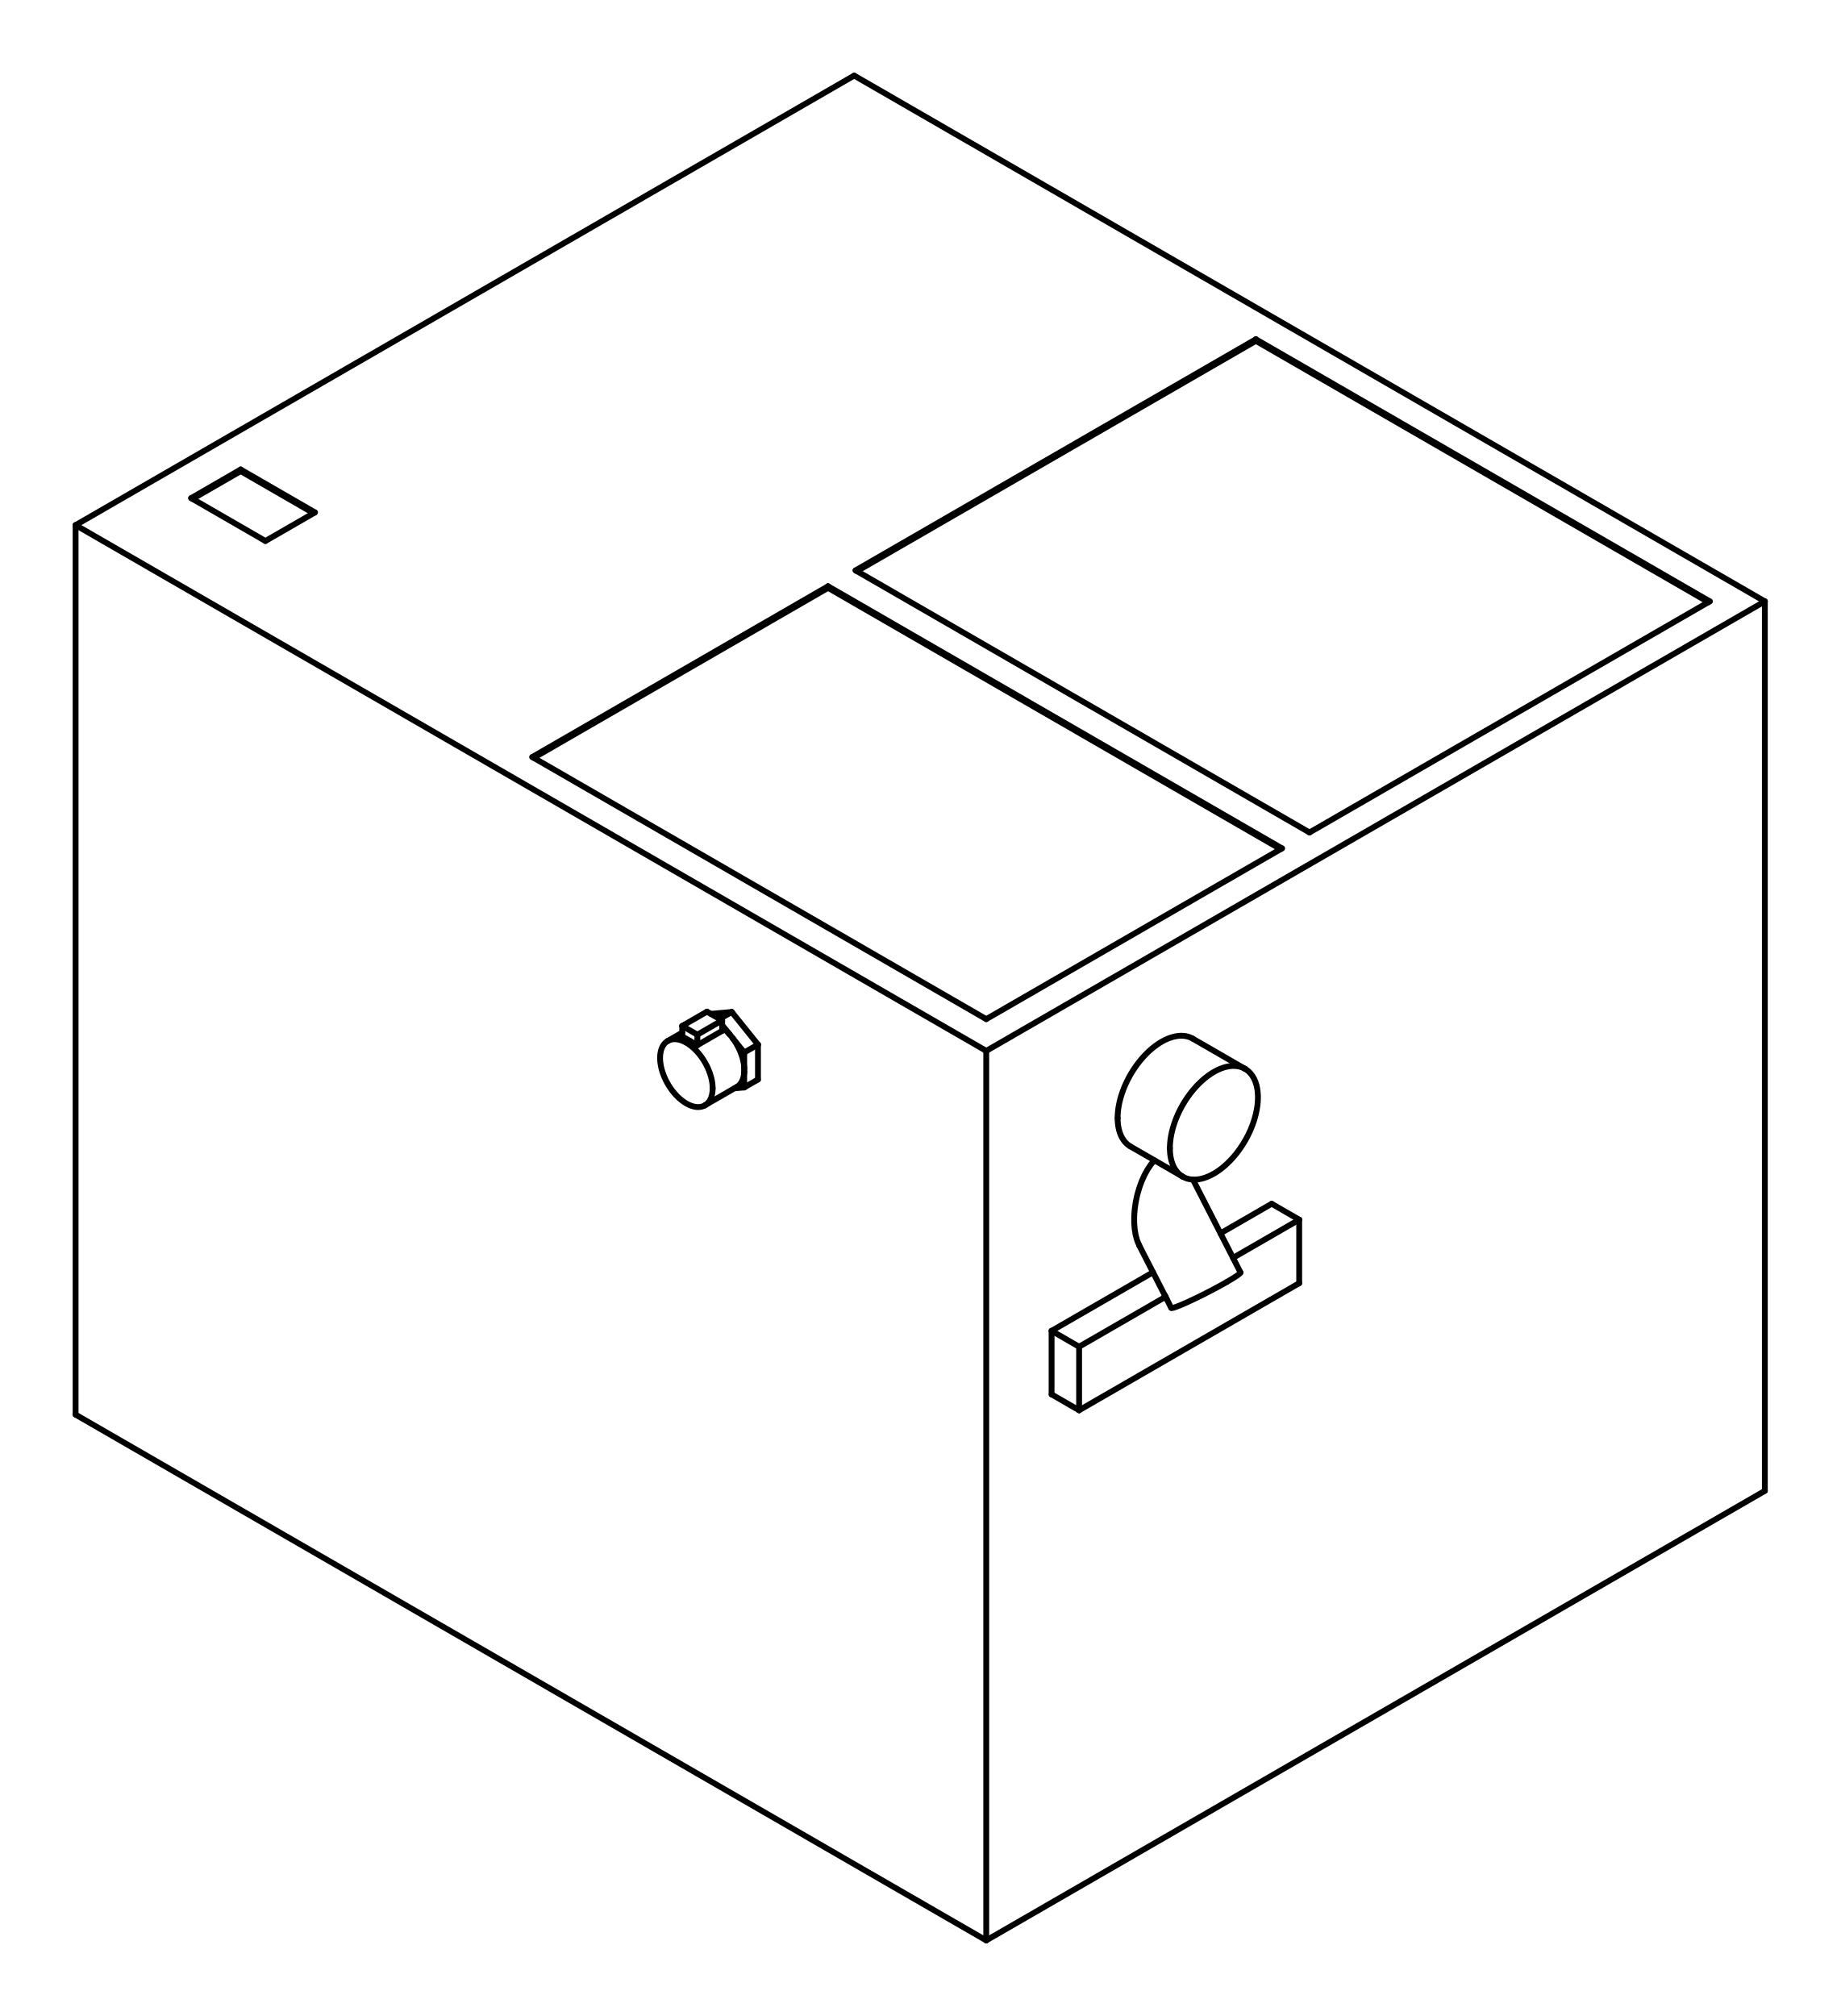
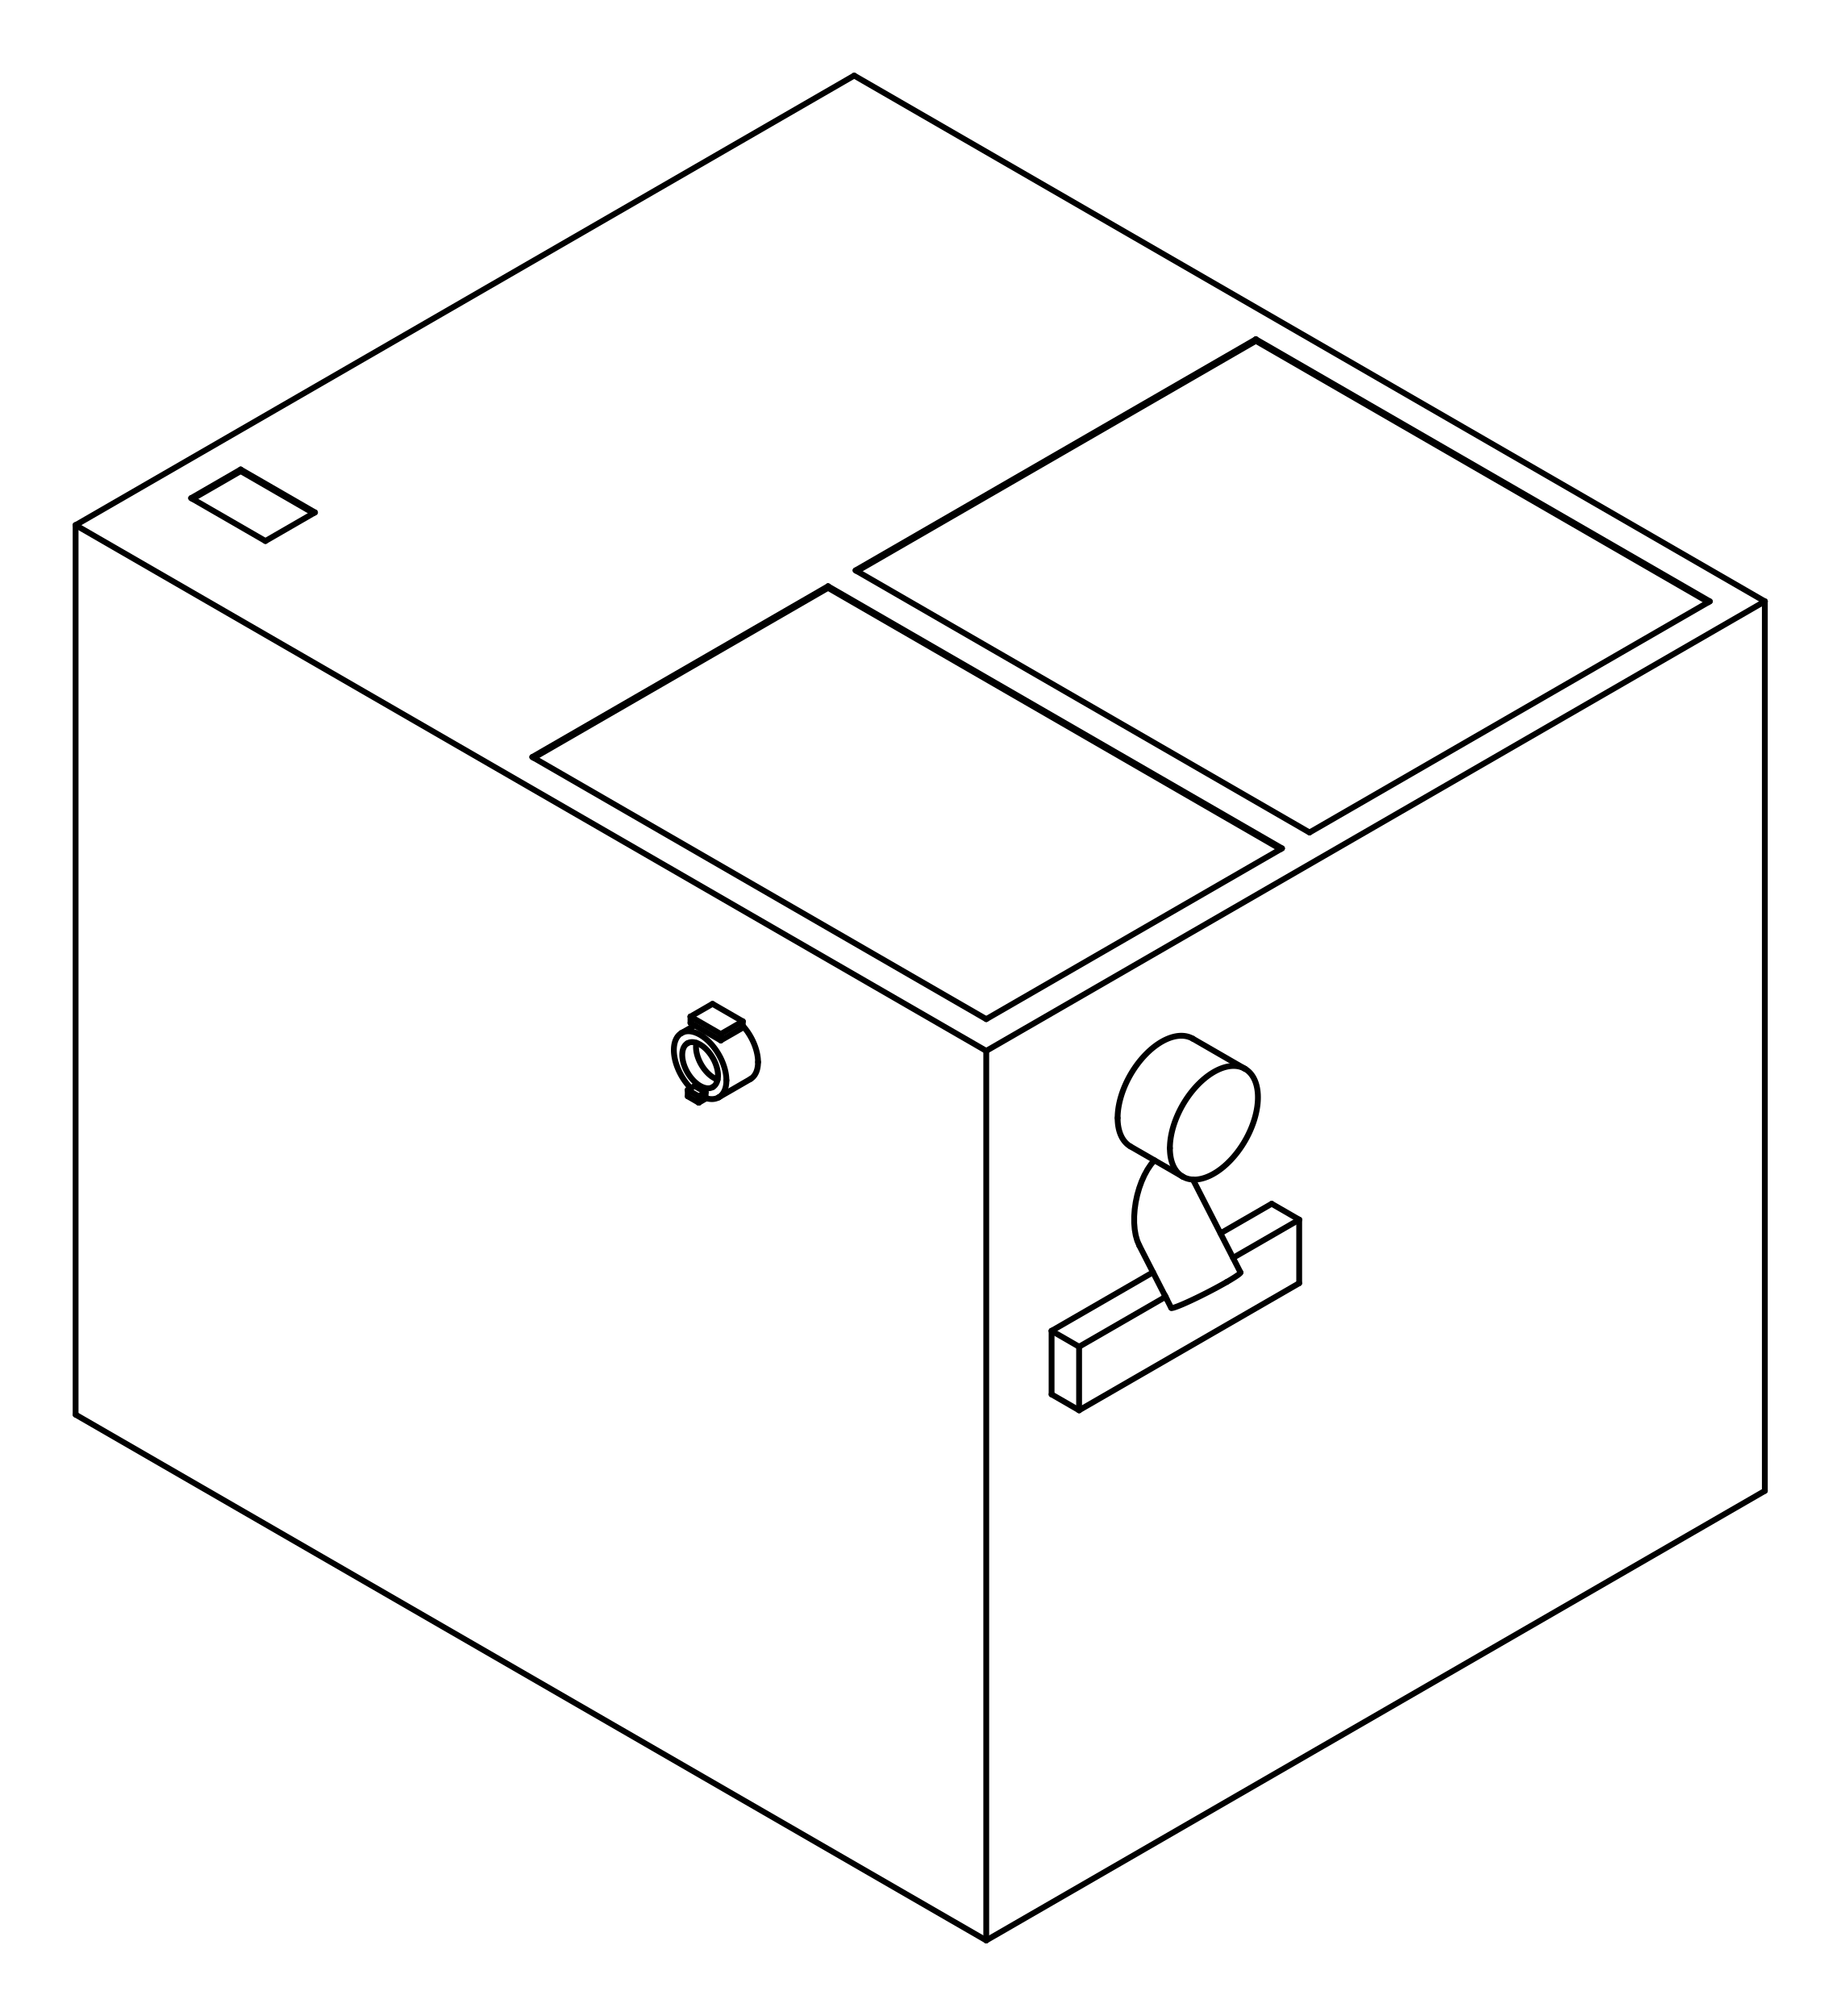
<svg xmlns="http://www.w3.org/2000/svg" width="730.336" height="800.0">
  <g transform="scale(1.543971, -1.543971)   translate(453.594,-383.1796)" stroke-width="1.5" fill="none">
    <g stroke="rgb(160,160,160)" fill="none" stroke-dasharray="1.5,1.5">

       </g>
    <g stroke="rgb(0,0,0)" fill="none" stroke-linecap="round" stroke-linejoin="round">
      <path d="M-3.1072058029880787e-15,228.619 L-234.052,363.749 " />
      <path d="M0.0,0.0 L-3.1072058029880787e-15,228.619 " />
      <path d="M0.0,0.0 L-200.111,-115.534 " />
      <path d="M-200.111,-115.534 L-434.164,19.596 " />
      <path d="M-234.052,363.749 L-434.164,248.215 " />
      <path d="M-434.164,19.596 L-434.164,248.215 " />
      <path d="M-3.1072058029880787e-15,228.619 L-200.111,113.085 " />
      <path d="M-200.111,113.085 L-434.164,248.215 " />
      <path d="M-130.815,295.98 L-233.699,236.58 " />
      <path d="M-14.142,228.619 L-130.815,295.98 " />
      <path d="M-233.699,236.58 L-117.026,169.219 " />
      <path d="M-117.026,169.219 L-14.142,228.619 " />
      <path d="M-240.77,232.497 L-316.784,188.611 " />
      <path d="M-316.784,188.611 L-200.111,121.25 " />
      <path d="M-200.111,121.25 L-124.097,165.136 " />
      <path d="M-124.097,165.136 L-240.77,232.497 " />
      <path d="M-391.737,262.504 L-404.465,255.155 " />
      <path d="M-372.645,251.481 L-391.737,262.504 " />
      <path d="M-404.465,255.155 L-385.373,244.132 " />
      <path d="M-385.373,244.132 L-372.645,251.481 " />
      <path d="M-200.111,-115.534 L-200.111,113.085 " />
      <path d="M-183.317,24.801 L-183.317,41.131 " />
      <path d="M-183.317,41.131 L-157.252,56.18 " />
      <path d="M-139.909,66.193 L-126.749,73.791 " />
      <path d="M-160.799,63.109 L-161.305,64.304 L-161.693,65.676 L-161.955,67.202 L-162.088,68.851 L-162.087,70.593 L-161.954,72.396 L-161.691,74.224 L-161.303,76.044 L-160.797,77.822 L-160.182,79.525 L-159.47,81.119 L-158.675,82.576 L-157.812,83.867 L-156.896,84.969 " />
      <path d="M-166.347,95.836 L-166.345,96.078 L-166.339,96.322 L-166.33,96.567 L-166.316,96.815 L-166.299,97.065 L-166.278,97.316 L-166.253,97.569 L-166.224,97.824 L-166.192,98.08 L-166.156,98.338 L-166.116,98.597 L-166.072,98.857 L-166.024,99.119 L-165.973,99.382 L-165.918,99.645 L-165.86,99.91 L-165.797,100.175 L-165.731,100.441 L-165.662,100.708 L-165.589,100.976 L-165.512,101.243 L-165.432,101.512 L-165.348,101.78 L-165.261,102.049 L-165.17,102.318 L-165.076,102.587 L-164.978,102.855 L-164.877,103.124 L-164.773,103.392 L-164.665,103.66 L-164.554,103.928 L-164.44,104.195 L-164.323,104.461 L-164.202,104.727 L-164.079,104.992 L-163.952,105.256 L-163.823,105.519 L-163.69,105.781 L-163.554,106.042 L-163.416,106.302 L-163.275,106.56 L-163.131,106.817 L-162.984,107.072 L-162.834,107.326 L-162.682,107.578 L-162.528,107.828 L-162.37,108.076 L-162.211,108.323 L-162.048,108.567 L-161.884,108.81 L-161.717,109.05 L-161.548,109.288 L-161.376,109.524 L-161.203,109.757 L-161.027,109.987 L-160.85,110.215 L-160.67,110.441 L-160.488,110.664 L-160.305,110.883 L-160.12,111.1 L-159.933,111.314 L-159.745,111.525 L-159.554,111.733 L-159.363,111.938 L-159.17,112.14 L-158.975,112.338 L-158.779,112.533 L-158.582,112.724 L-158.384,112.912 L-158.184,113.096 L-157.984,113.277 L-157.782,113.454 L-157.58,113.627 L-157.376,113.796 L-157.172,113.962 L-156.967,114.123 L-156.762,114.281 L-156.556,114.434 L-156.349,114.584 L-156.142,114.729 L-155.935,114.87 L-155.727,115.007 L-155.519,115.14 L-155.311,115.268 L-155.103,115.392 L-154.894,115.511 L-154.686,115.626 L-154.478,115.737 L-154.27,115.843 L-154.062,115.944 L-153.855,116.041 L-153.648,116.134 L-153.442,116.221 L-153.236,116.304 L-153.031,116.382 L-152.826,116.456 L-152.622,116.524 L-152.419,116.588 L-152.217,116.647 L-152.016,116.701 L-151.815,116.75 L-151.616,116.795 L-151.418,116.834 L-151.222,116.869 L-151.026,116.899 L-150.832,116.924 L-150.64,116.944 L-150.448,116.958 L-150.259,116.968 L-150.071,116.974 L-149.884,116.974 L-149.7,116.969 L-149.517,116.959 L-149.336,116.944 L-149.157,116.925 L-148.98,116.9 L-148.805,116.87 L-148.633,116.836 L-148.462,116.797 L-148.294,116.752 L-148.127,116.703 L-147.964,116.649 L-147.802,116.591 L-147.643,116.527 L-147.487,116.458 L-147.333,116.385 L-147.182,116.307 L-147.033,116.225 " />
      <path d="M-163.033,88.512 L-163.131,88.57 L-163.227,88.629 L-163.322,88.691 L-163.416,88.755 L-163.509,88.821 L-163.6,88.889 L-163.69,88.959 L-163.779,89.031 L-163.866,89.105 L-163.952,89.181 L-164.037,89.26 L-164.12,89.34 L-164.202,89.422 L-164.283,89.505 L-164.362,89.591 L-164.44,89.679 L-164.517,89.769 L-164.592,89.861 L-164.665,89.954 L-164.737,90.049 L-164.808,90.147 L-164.877,90.246 L-164.945,90.347 L-165.011,90.449 L-165.076,90.554 L-165.139,90.66 L-165.201,90.768 L-165.261,90.878 L-165.319,90.989 L-165.376,91.103 L-165.432,91.218 L-165.486,91.334 L-165.538,91.452 L-165.589,91.572 L-165.638,91.694 L-165.686,91.817 L-165.731,91.942 L-165.776,92.068 L-165.819,92.196 L-165.86,92.325 L-165.937,92.589 L-166.008,92.858 L-166.072,93.133 L-166.129,93.413 L-166.18,93.699 L-166.224,93.99 L-166.262,94.286 L-166.292,94.587 L-166.316,94.893 L-166.333,95.203 L-166.343,95.518 L-166.347,95.836 " />
-       <path d="M-258.783,114.707 L-265.519,123.086 " />
-       <path d="M-265.519,123.086 L-270.906,122.604 " />
-       <path d="M-258.783,105.727 L-258.783,114.707 " />
+       <path d="M-258.766,110.207 L-258.768,110.016 L-258.774,109.829 L-258.784,109.644 L-258.798,109.461 L-258.817,109.281 L-258.839,109.105 L-258.865,108.931 L-258.895,108.76 L-258.93,108.593 L-258.968,108.429 L-259.01,108.268 L-259.057,108.111 L-259.107,107.957 L-259.16,107.808 L-259.218,107.662 L-259.28,107.519 L-259.345,107.381 L-259.414,107.247 L-259.487,107.117 L-259.563,106.991 L-259.643,106.87 L-259.726,106.753 L-259.813,106.64 L-259.904,106.532 L-259.998,106.428 L-260.095,106.329 L-260.195,106.235 L-260.299,106.145 L-260.405,106.06 L-260.515,105.98 L-260.628,105.905 L-260.744,105.835 " />
+       <path d="M-262.69,119.553 L-262.474,119.307 L-262.261,119.055 L-262.053,118.797 L-261.849,118.532 L-261.65,118.263 L-261.455,117.987 L-261.266,117.707 L-261.082,117.422 L-260.904,117.133 L-260.731,116.841 L-260.565,116.545 L-260.405,116.245 L-260.251,115.943 L-260.104,115.639 L-259.964,115.333 L-259.831,115.025 L-259.705,114.716 L-259.586,114.406 L-259.475,114.096 L-259.372,113.786 L-259.276,113.476 L-259.189,113.167 L-259.109,112.859 L-259.037,112.553 L-258.974,112.249 L-258.919,111.947 L-258.872,111.648 L-258.834,111.352 L-258.818,111.205 L-258.804,111.06 L-258.792,110.915 L-258.783,110.771 L-258.775,110.628 L-258.77,110.486 L-258.767,110.346 L-258.766,110.207 " />
      <path d="M-130.815,295.98 L-130.815,295.572 " />
      <path d="M-130.815,295.572 L-233.345,236.376 " />
      <path d="M-14.496,228.415 L-130.815,295.572 " />
      <path d="M-240.77,232.497 L-240.77,232.089 " />
      <path d="M-240.77,232.089 L-316.43,188.407 " />
      <path d="M-124.451,164.932 L-240.77,232.089 " />
      <path d="M-391.737,262.504 L-391.737,262.095 " />
      <path d="M-391.737,262.095 L-404.112,254.951 " />
      <path d="M-372.999,251.277 L-391.737,262.095 " />
      <path d="M-183.317,24.801 L-176.246,20.719 " />
      <path d="M-119.678,53.378 L-176.246,20.719 " />
      <path d="M-183.317,41.131 L-176.246,37.049 " />
      <path d="M-176.246,20.719 L-176.246,37.049 " />
      <path d="M-126.749,73.791 L-119.678,69.708 " />
      <path d="M-136.683,59.89 L-119.678,69.708 " />
      <path d="M-154.276,50.365 L-154.258,50.331 L-154.24,50.297 L-154.222,50.263 L-154.204,50.229 L-154.185,50.195 L-154.166,50.161 L-154.147,50.127 L-154.127,50.094 L-154.107,50.06 L-154.087,50.026 L-154.067,49.992 L-154.046,49.958 L-154.025,49.924 L-154.004,49.89 " />
      <path d="M-176.246,37.049 L-154.004,49.89 " />
      <path d="M-119.678,69.708 L-119.678,53.378 " />
      <path d="M-138.253,53.715 L-138.749,53.431 L-139.268,53.138 L-139.807,52.839 L-140.365,52.533 L-140.938,52.223 L-141.523,51.91 L-142.119,51.596 L-142.722,51.282 L-143.329,50.969 L-143.938,50.659 L-144.546,50.353 L-145.149,50.053 L-145.746,49.761 L-146.333,49.477 L-146.908,49.203 L-147.467,48.94 L-148.009,48.689 L-148.53,48.452 L-149.029,48.23 L-149.502,48.023 L-149.949,47.833 L-150.366,47.661 L-150.751,47.507 L-151.104,47.372 L-151.422,47.257 L-151.704,47.162 L-151.83,47.123 L-151.948,47.088 L-152.055,47.059 L-152.153,47.035 L-152.241,47.017 L-152.319,47.003 L-152.387,46.996 L-152.444,46.993 L-152.492,46.996 L-152.529,47.004 L-152.543,47.01 L-152.555,47.018 L-152.565,47.027 L-152.572,47.037 " />
      <path d="M-153.728,49.296 L-153.749,49.337 L-153.769,49.378 L-153.79,49.419 L-153.81,49.461 L-153.83,49.502 L-153.85,49.544 L-153.87,49.587 L-153.889,49.629 L-153.909,49.672 L-153.928,49.715 L-153.947,49.759 L-153.966,49.802 L-153.985,49.846 L-154.004,49.89 " />
      <path d="M-134.769,56.15 L-134.765,56.14 L-134.763,56.129 L-134.765,56.105 L-134.775,56.076 L-134.793,56.043 L-134.819,56.006 L-134.853,55.965 L-134.894,55.92 L-134.944,55.872 L-135.001,55.82 L-135.066,55.764 L-135.218,55.64 L-135.401,55.503 L-135.613,55.352 L-135.853,55.187 L-136.121,55.009 L-136.416,54.82 L-136.737,54.619 L-137.082,54.407 L-137.451,54.185 L-137.842,53.954 L-138.253,53.715 " />
      <path d="M-152.912,88.08 L-152.91,88.321 L-152.904,88.565 L-152.895,88.811 L-152.881,89.058 L-152.864,89.308 L-152.843,89.559 L-152.818,89.812 L-152.789,90.067 L-152.757,90.323 L-152.721,90.581 L-152.681,90.84 L-152.637,91.101 L-152.589,91.362 L-152.538,91.625 L-152.483,91.889 L-152.425,92.153 L-152.362,92.419 L-152.296,92.685 L-152.227,92.952 L-152.154,93.219 L-152.077,93.487 L-151.997,93.755 L-151.913,94.024 L-151.826,94.292 L-151.735,94.561 L-151.641,94.83 L-151.543,95.099 L-151.442,95.367 L-151.338,95.636 L-151.23,95.904 L-151.119,96.171 L-151.005,96.438 L-150.888,96.705 L-150.767,96.97 L-150.644,97.235 L-150.517,97.499 L-150.388,97.762 L-150.255,98.024 L-150.119,98.285 L-149.981,98.545 L-149.84,98.803 L-149.696,99.06 L-149.549,99.315 L-149.399,99.569 L-149.247,99.821 L-149.093,100.071 L-148.935,100.32 L-148.775,100.566 L-148.613,100.811 L-148.449,101.053 L-148.282,101.293 L-148.113,101.531 L-147.941,101.767 L-147.768,102 L-147.592,102.231 L-147.415,102.459 L-147.235,102.684 L-147.053,102.907 L-146.87,103.127 L-146.685,103.344 L-146.498,103.558 L-146.309,103.769 L-146.119,103.977 L-145.928,104.181 L-145.735,104.383 L-145.54,104.581 L-145.344,104.776 L-145.147,104.967 L-144.949,105.155 L-144.749,105.339 L-144.549,105.52 L-144.347,105.697 L-144.145,105.87 L-143.941,106.039 L-143.737,106.205 L-143.532,106.366 L-143.327,106.524 L-143.121,106.678 L-142.914,106.827 L-142.707,106.972 L-142.5,107.113 L-142.292,107.25 L-142.084,107.383 L-141.876,107.511 L-141.668,107.635 L-141.459,107.755 L-141.251,107.87 L-141.043,107.98 L-140.835,108.086 L-140.627,108.188 L-140.42,108.285 L-140.213,108.377 L-140.007,108.464 L-139.801,108.547 L-139.596,108.625 L-139.391,108.699 L-139.187,108.767 L-138.984,108.831 L-138.782,108.89 L-138.581,108.944 L-138.38,108.994 L-138.181,109.038 L-137.983,109.078 L-137.787,109.112 L-137.591,109.142 L-137.397,109.167 L-137.205,109.187 L-137.013,109.202 L-136.824,109.212 L-136.636,109.217 L-136.449,109.217 L-136.265,109.212 L-136.082,109.202 L-135.901,109.188 L-135.722,109.168 L-135.545,109.143 L-135.37,109.114 L-135.198,109.079 L-135.027,109.04 L-134.859,108.996 L-134.692,108.947 L-134.529,108.893 L-134.367,108.834 L-134.208,108.77 L-134.052,108.702 L-133.898,108.629 L-133.747,108.551 L-133.598,108.468 " />
      <path d="M-133.598,108.468 L-133.501,108.41 L-133.404,108.35 L-133.309,108.289 L-133.215,108.225 L-133.123,108.159 L-133.031,108.091 L-132.941,108.021 L-132.853,107.949 L-132.765,107.874 L-132.679,107.798 L-132.594,107.72 L-132.511,107.64 L-132.429,107.558 L-132.348,107.474 L-132.269,107.388 L-132.191,107.301 L-132.115,107.211 L-132.04,107.119 L-131.966,107.026 L-131.894,106.93 L-131.823,106.833 L-131.754,106.734 L-131.687,106.633 L-131.62,106.531 L-131.556,106.426 L-131.492,106.32 L-131.431,106.212 L-131.371,106.102 L-131.312,105.99 L-131.255,105.877 L-131.2,105.762 L-131.146,105.646 L-131.093,105.527 L-131.043,105.407 L-130.993,105.286 L-130.946,105.163 L-130.9,105.038 L-130.855,104.912 L-130.813,104.784 L-130.772,104.655 L-130.694,104.391 L-130.623,104.122 L-130.559,103.847 L-130.502,103.567 L-130.451,103.281 L-130.407,102.99 L-130.37,102.694 L-130.339,102.393 L-130.315,102.087 L-130.298,101.777 L-130.288,101.462 L-130.284,101.144 L-130.288,100.821 L-130.298,100.495 L-130.315,100.165 L-130.339,99.832 L-130.37,99.495 L-130.407,99.156 L-130.451,98.814 L-130.502,98.469 L-130.559,98.122 L-130.623,97.773 L-130.694,97.423 L-130.772,97.07 L-130.855,96.716 L-130.946,96.361 L-131.043,96.004 L-131.146,95.647 L-131.255,95.289 L-131.371,94.931 L-131.492,94.572 L-131.62,94.214 L-131.754,93.856 L-131.894,93.498 L-132.04,93.141 L-132.191,92.785 L-132.348,92.43 L-132.511,92.076 L-132.679,91.724 L-132.853,91.373 L-133.031,91.025 L-133.215,90.678 L-133.404,90.334 L-133.598,89.993 L-133.797,89.654 L-134,89.318 L-134.208,88.986 L-134.421,88.657 L-134.638,88.331 L-134.859,88.01 L-135.084,87.692 L-135.313,87.378 L-135.545,87.069 L-135.782,86.764 L-136.022,86.464 L-136.265,86.169 L-136.511,85.879 L-136.761,85.595 L-137.013,85.315 L-137.269,85.042 L-137.526,84.774 L-137.787,84.512 L-138.049,84.256 L-138.314,84.006 L-138.581,83.763 L-138.849,83.526 L-139.119,83.296 L-139.391,83.073 L-139.664,82.857 L-139.938,82.647 L-140.213,82.445 L-140.489,82.251 L-140.766,82.064 L-141.043,81.884 L-141.32,81.712 L-141.598,81.548 L-141.876,81.391 L-142.153,81.243 L-142.43,81.102 L-142.707,80.97 L-142.983,80.846 L-143.258,80.731 L-143.532,80.623 L-143.805,80.524 L-144.077,80.434 L-144.347,80.352 L-144.616,80.279 L-144.882,80.214 L-145.015,80.185 L-145.147,80.158 L-145.279,80.133 L-145.41,80.111 L-145.54,80.09 L-145.67,80.072 L-145.799,80.056 L-145.928,80.042 L-146.056,80.031 L-146.183,80.021 L-146.309,80.014 L-146.435,80.009 L-146.561,80.006 L-146.685,80.006 L-146.809,80.007 L-146.931,80.011 L-147.053,80.017 L-147.175,80.025 L-147.295,80.036 L-147.415,80.048 L-147.533,80.063 L-147.651,80.08 L-147.768,80.099 L-147.884,80.12 L-147.999,80.144 L-148.113,80.169 L-148.226,80.197 L-148.338,80.227 L-148.449,80.26 L-148.559,80.294 L-148.668,80.33 L-148.775,80.369 L-148.882,80.41 L-148.988,80.453 L-149.093,80.498 L-149.196,80.545 L-149.298,80.595 L-149.399,80.646 L-149.499,80.699 L-149.598,80.755 " />
      <path d="M-149.598,80.755 L-149.696,80.813 L-149.792,80.873 L-149.887,80.935 L-149.981,80.998 L-150.074,81.064 L-150.165,81.132 L-150.255,81.203 L-150.344,81.275 L-150.431,81.349 L-150.517,81.425 L-150.602,81.503 L-150.685,81.583 L-150.767,81.665 L-150.848,81.749 L-150.927,81.835 L-151.005,81.922 L-151.082,82.012 L-151.157,82.104 L-151.23,82.197 L-151.302,82.293 L-151.373,82.39 L-151.442,82.489 L-151.51,82.59 L-151.576,82.693 L-151.641,82.797 L-151.704,82.903 L-151.765,83.011 L-151.826,83.121 L-151.884,83.233 L-151.941,83.346 L-151.997,83.461 L-152.051,83.577 L-152.103,83.696 L-152.154,83.816 L-152.203,83.937 L-152.25,84.06 L-152.296,84.185 L-152.341,84.311 L-152.384,84.439 L-152.425,84.569 L-152.502,84.832 L-152.573,85.101 L-152.637,85.376 L-152.694,85.656 L-152.745,85.942 L-152.789,86.233 L-152.827,86.53 L-152.857,86.831 L-152.881,87.136 L-152.898,87.446 L-152.908,87.761 L-152.912,88.08 " />
-       <path d="M-258.783,114.707 L-262.319,112.666 " />
-       <path d="M-265.519,123.086 L-268.629,121.29 " />
-       <path d="M-262.319,112.666 L-265.264,116.329 " />
-       <path d="M-266.109,117.381 L-267.993,119.725 " />
-       <path d="M-258.783,105.727 L-262.319,103.685 " />
-       <path d="M-264.859,103.459 L-262.319,103.685 " />
-       <path d="M-262.319,103.685 L-262.319,107.612 " />
-       <path d="M-262.319,108.739 L-262.319,112.666 " />
-       <path d="M-262.319,108.739 L-262.335,108.968 L-262.357,109.199 L-262.384,109.432 L-262.417,109.668 L-262.454,109.905 L-262.497,110.144 L-262.546,110.385 L-262.599,110.627 L-262.657,110.87 L-262.721,111.114 L-262.789,111.358 L-262.863,111.604 L-262.942,111.849 L-263.025,112.095 L-263.113,112.341 L-263.206,112.586 L-263.304,112.832 L-263.406,113.076 L-263.512,113.32 L-263.623,113.563 L-263.739,113.804 L-263.858,114.045 L-263.982,114.283 L-264.11,114.52 L-264.241,114.755 L-264.377,114.988 L-264.516,115.218 L-264.659,115.446 L-264.805,115.671 L-264.955,115.894 L-265.108,116.113 L-265.264,116.329 " />
-       <path d="M-265.264,116.329 L-265.468,116.601 L-265.678,116.868 L-265.891,117.128 L-266.109,117.381 " />
-       <path d="M-266.109,117.381 L-266.334,117.631 L-266.563,117.873 L-266.795,118.108 L-267.03,118.334 L-267.148,118.444 L-267.267,118.552 L-267.387,118.658 L-267.507,118.761 L-267.628,118.863 L-267.75,118.962 L-267.871,119.058 L-267.993,119.153 " />
-       <path d="M-264.279,103.794 L-264.174,103.857 L-264.071,103.925 L-263.971,103.996 L-263.873,104.072 L-263.778,104.151 L-263.685,104.235 L-263.595,104.322 L-263.508,104.413 L-263.424,104.509 L-263.342,104.607 L-263.263,104.71 L-263.187,104.816 L-263.114,104.926 L-263.044,105.039 L-262.977,105.156 L-262.913,105.276 L-262.852,105.399 L-262.794,105.526 L-262.739,105.656 L-262.687,105.79 L-262.639,105.926 L-262.593,106.066 L-262.551,106.208 L-262.512,106.353 L-262.477,106.501 L-262.444,106.652 L-262.415,106.806 L-262.389,106.962 L-262.367,107.121 L-262.347,107.282 L-262.331,107.446 L-262.319,107.612 " />
-       <path d="M-262.319,107.612 L-262.311,107.748 L-262.306,107.886 L-262.302,108.025 L-262.301,108.165 " />
-       <path d="M-262.301,108.165 L-262.302,108.307 L-262.306,108.45 L-262.311,108.594 L-262.319,108.739 " />
-       <path d="M-270.433,103.471 L-270.434,103.615 L-270.438,103.76 L-270.443,103.907 L-270.451,104.055 L-270.462,104.204 L-270.474,104.354 L-270.489,104.505 L-270.506,104.657 L-270.525,104.81 L-270.547,104.964 L-270.571,105.118 L-270.597,105.274 L-270.625,105.43 L-270.656,105.587 L-270.689,105.744 L-270.724,105.902 L-270.761,106.06 L-270.8,106.219 L-270.885,106.538 L-270.979,106.858 L-271.081,107.179 L-271.192,107.5 L-271.31,107.82 L-271.437,108.141 L-271.571,108.46 L-271.713,108.777 L-271.862,109.093 L-272.019,109.406 L-272.182,109.717 L-272.353,110.024 L-272.529,110.328 L-272.713,110.628 L-272.902,110.924 L-273.097,111.214 L-273.298,111.5 L-273.503,111.779 L-273.714,112.053 L-273.93,112.321 L-274.15,112.581 L-274.374,112.835 L-274.602,113.081 L-274.833,113.32 L-275.068,113.55 L-275.186,113.662 L-275.305,113.772 L-275.425,113.88 L-275.545,113.986 L-275.666,114.089 L-275.787,114.19 L-275.909,114.289 L-276.031,114.386 L-276.154,114.48 L-276.277,114.571 L-276.4,114.66 L-276.524,114.747 L-276.648,114.831 L-276.772,114.913 L-276.896,114.992 L-277.02,115.069 L-277.144,115.143 L-277.269,115.214 L-277.393,115.283 L-277.517,115.349 L-277.641,115.412 L-277.765,115.473 L-277.889,115.53 L-278.012,115.585 L-278.136,115.638 L-278.259,115.687 L-278.381,115.734 L-278.503,115.778 L-278.625,115.819 L-278.746,115.857 L-278.867,115.892 L-278.987,115.924 L-279.106,115.954 L-279.225,115.98 L-279.343,116.004 L-279.461,116.024 L-279.577,116.042 L-279.693,116.057 L-279.808,116.069 L-279.922,116.078 L-280.036,116.084 L-280.148,116.087 L-280.259,116.087 L-280.369,116.084 L-280.478,116.078 L-280.586,116.069 L-280.693,116.058 L-280.799,116.043 L-280.903,116.025 L-281.006,116.005 L-281.108,115.981 L-281.209,115.955 L-281.308,115.926 L-281.405,115.893 L-281.502,115.858 L-281.597,115.82 L-281.69,115.779 L-281.782,115.736 L-281.872,115.689 L-281.961,115.64 " />
-       <path d="M-281.961,115.64 L-282.077,115.57 L-282.189,115.495 L-282.299,115.415 L-282.406,115.33 L-282.509,115.24 L-282.61,115.146 L-282.707,115.047 L-282.801,114.943 L-282.891,114.835 L-282.978,114.722 L-283.061,114.605 L-283.141,114.483 L-283.218,114.358 L-283.29,114.228 L-283.359,114.093 L-283.425,113.955 L-283.486,113.813 L-283.544,113.667 L-283.598,113.517 L-283.648,113.364 L-283.694,113.207 L-283.736,113.046 L-283.775,112.882 L-283.809,112.714 L-283.839,112.544 L-283.866,112.37 L-283.888,112.193 L-283.906,112.014 L-283.92,111.831 L-283.931,111.646 L-283.937,111.458 L-283.939,111.268 L-283.937,111.076 L-283.931,110.881 L-283.92,110.684 L-283.906,110.485 L-283.888,110.284 L-283.866,110.082 L-283.839,109.878 L-283.809,109.672 L-283.775,109.465 L-283.736,109.257 L-283.694,109.047 L-283.648,108.837 L-283.598,108.625 L-283.544,108.413 L-283.486,108.201 L-283.425,107.987 L-283.359,107.774 L-283.29,107.56 L-283.218,107.346 L-283.141,107.132 L-283.061,106.918 L-282.978,106.705 L-282.891,106.492 L-282.801,106.279 L-282.707,106.067 L-282.61,105.856 L-282.509,105.646 L-282.406,105.436 L-282.299,105.228 L-282.189,105.022 L-282.077,104.816 L-281.961,104.612 L-281.842,104.41 L-281.721,104.21 L-281.597,104.012 L-281.47,103.815 L-281.34,103.621 L-281.209,103.429 L-281.074,103.239 L-280.938,103.052 L-280.799,102.867 L-280.658,102.685 L-280.514,102.506 L-280.369,102.33 L-280.222,102.157 L-280.073,101.987 L-279.922,101.821 L-279.77,101.657 L-279.616,101.497 L-279.461,101.341 L-279.304,101.188 L-279.146,101.039 L-278.987,100.894 L-278.827,100.753 L-278.665,100.615 L-278.503,100.482 L-278.34,100.353 L-278.177,100.228 L-278.012,100.108 L-277.848,99.991 L-277.683,99.88 L-277.517,99.772 L-277.352,99.67 L-277.186,99.572 L-277.02,99.478 L-276.855,99.39 L-276.689,99.306 L-276.524,99.227 L-276.359,99.153 L-276.195,99.084 L-276.031,99.02 L-275.868,98.961 L-275.706,98.907 L-275.545,98.858 L-275.385,98.814 L-275.226,98.776 L-275.068,98.742 L-274.911,98.714 L-274.756,98.691 L-274.602,98.673 L-274.449,98.661 L-274.299,98.653 L-274.15,98.651 L-274.003,98.655 L-273.857,98.663 L-273.714,98.677 L-273.573,98.696 L-273.434,98.72 L-273.298,98.749 L-273.163,98.784 L-273.031,98.823 L-272.902,98.868 L-272.775,98.918 L-272.651,98.973 L-272.529,99.034 L-272.411,99.099 " />
-       <path d="M-272.411,99.099 L-272.295,99.169 L-272.182,99.244 L-272.073,99.324 L-271.966,99.409 L-271.862,99.498 L-271.762,99.593 L-271.665,99.692 L-271.571,99.796 L-271.481,99.904 L-271.394,100.016 L-271.31,100.134 L-271.23,100.255 L-271.154,100.381 L-271.081,100.511 L-271.012,100.645 L-270.947,100.783 L-270.885,100.925 L-270.828,101.072 L-270.774,101.221 L-270.724,101.375 L-270.678,101.532 L-270.635,101.693 L-270.597,101.857 L-270.563,102.024 L-270.532,102.195 L-270.506,102.369 L-270.484,102.545 L-270.466,102.725 L-270.451,102.907 L-270.441,103.093 L-270.435,103.28 L-270.433,103.471 " />
-       <path d="M-278.247,116.8 L-276.302,115.677 " />
-       <path d="M-271.883,123.169 L-267.993,120.923 " />
-       <path d="M-267.993,118.229 L-267.993,120.923 " />
-       <path d="M-267.993,118.229 L-274.357,114.554 " />
-       <path d="M-276.302,115.677 L-274.357,114.554 " />
-       <path d="M-278.247,116.8 L-278.247,119.494 " />
-       <path d="M-278.247,119.494 L-274.357,117.249 " />
-       <path d="M-274.357,114.554 L-274.357,117.249 " />
-       <path d="M-271.883,123.169 L-278.247,119.494 " />
-       <path d="M-267.993,120.923 L-274.357,117.249 " />
+       <path d="M-266.897,105.512 L-266.899,105.656 L-266.902,105.801 L-266.908,105.948 L-266.916,106.096 L-266.926,106.245 L-266.939,106.395 L-266.953,106.546 L-266.971,106.698 L-266.99,106.851 L-267.012,107.005 L-267.035,107.16 L-267.062,107.315 L-267.09,107.471 L-267.12,107.628 L-267.153,107.785 L-267.188,107.943 L-267.225,108.102 L-267.265,108.26 L-267.35,108.579 L-267.444,108.899 L-267.546,109.22 L-267.656,109.541 L-267.775,109.862 L-267.901,110.182 L-268.036,110.501 L-268.177,110.819 L-268.327,111.134 L-268.483,111.448 L-268.647,111.758 L-268.817,112.066 L-268.994,112.37 L-269.177,112.669 L-269.366,112.965 L-269.561,113.255 L-269.762,113.541 L-269.968,113.821 L-270.179,114.094 L-270.394,114.362 L-270.614,114.623 L-270.838,114.876 L-271.066,115.123 L-271.297,115.361 L-271.532,115.592 L-271.65,115.704 L-271.77,115.814 L-271.889,115.921 L-272.01,116.027 L-272.13,116.13 L-272.252,116.232 L-272.374,116.33 L-272.496,116.427 L-272.619,116.521 L-272.742,116.612 L-272.865,116.702 L-272.988,116.788 L-273.112,116.873 L-273.236,116.954 L-273.36,117.033 L-273.485,117.11 L-273.609,117.184 L-273.733,117.255 L-273.857,117.324 L-273.982,117.39 L-274.106,117.453 L-274.23,117.514 L-274.353,117.572 L-274.477,117.627 L-274.6,117.679 L-274.723,117.728 L-274.846,117.775 L-274.968,117.819 L-275.089,117.86 L-275.211,117.898 L-275.331,117.933 L-275.451,117.965 L-275.571,117.995 L-275.69,118.021 L-275.808,118.045 L-275.925,118.066 L-276.042,118.083 L-276.158,118.098 L-276.273,118.11 L-276.387,118.119 L-276.5,118.125 L-276.612,118.128 L-276.723,118.128 L-276.834,118.125 L-276.943,118.119 L-277.051,118.111 L-277.157,118.099 L-277.263,118.084 L-277.367,118.067 L-277.471,118.046 L-277.572,118.022 L-277.673,117.996 L-277.772,117.967 L-277.87,117.935 L-277.966,117.899 L-278.061,117.861 L-278.154,117.821 L-278.246,117.777 L-278.337,117.73 L-278.425,117.681 " />
+       <path d="M-278.425,117.681 L-278.499,117.637 L-278.572,117.591 L-278.643,117.543 L-278.713,117.493 L-278.782,117.441 L-278.85,117.388 L-278.917,117.332 L-278.982,117.274 L-279.046,117.215 L-279.108,117.153 L-279.17,117.09 L-279.23,117.025 L-279.288,116.957 L-279.345,116.889 L-279.401,116.818 L-279.456,116.745 L-279.509,116.671 L-279.56,116.595 L-279.611,116.517 L-279.659,116.438 L-279.707,116.356 L-279.752,116.273 L-279.797,116.189 L-279.84,116.103 L-279.881,116.015 L-279.921,115.925 L-279.959,115.834 L-279.996,115.742 L-280.065,115.552 L-280.127,115.356 L-280.184,115.155 L-280.234,114.947 L-280.277,114.735 L-280.315,114.517 L-280.345,114.295 L-280.37,114.067 L-280.387,113.835 L-280.398,113.599 L-280.403,113.359 L-280.401,113.115 L-280.393,112.867 L-280.378,112.616 L-280.356,112.362 L-280.328,112.105 L-280.293,111.845 L-280.252,111.583 L-280.205,111.319 L-280.151,111.053 L-280.091,110.786 L-280.025,110.517 L-279.952,110.247 L-279.874,109.976 L-279.789,109.705 L-279.698,109.433 L-279.602,109.162 L-279.499,108.89 L-279.391,108.62 L-279.278,108.349 L-279.159,108.08 L-279.034,107.813 L-278.905,107.546 L-278.77,107.282 L-278.63,107.02 L-278.486,106.76 L-278.337,106.502 L-278.183,106.247 L-278.025,105.996 L-277.862,105.748 L-277.696,105.503 L-277.525,105.262 L-277.351,105.025 L-277.174,104.793 L-276.992,104.564 L-276.808,104.341 L-276.62,104.122 L-276.43,103.909 L-276.237,103.701 L-276.041,103.499 " />
+       <path d="M-272.236,100.969 L-272.118,100.932 L-272,100.897 L-271.883,100.864 L-271.766,100.835 L-271.65,100.808 L-271.535,100.784 L-271.42,100.763 L-271.306,100.744 L-271.192,100.729 L-271.08,100.716 L-270.968,100.706 L-270.857,100.699 L-270.748,100.694 L-270.639,100.693 L-270.531,100.694 L-270.424,100.698 L-270.318,100.705 L-270.213,100.714 L-270.109,100.727 L-270.006,100.742 L-269.905,100.76 L-269.805,100.781 L-269.706,100.804 L-269.608,100.831 L-269.511,100.86 L-269.416,100.892 L-269.323,100.926 L-269.23,100.964 L-269.139,101.004 L-269.05,101.046 L-268.962,101.092 L-268.875,101.14 " />
+       <path d="M-268.875,101.14 L-268.76,101.21 L-268.647,101.285 L-268.537,101.365 L-268.43,101.45 L-268.327,101.54 L-268.226,101.634 L-268.129,101.733 L-268.036,101.837 L-267.945,101.945 L-267.858,102.058 L-267.775,102.175 L-267.695,102.296 L-267.618,102.422 L-267.546,102.552 L-267.477,102.686 L-267.411,102.825 L-267.35,102.967 L-267.292,103.113 L-267.238,103.263 L-267.188,103.416 L-267.142,103.573 L-267.1,103.734 L-267.062,103.898 L-267.027,104.065 L-266.997,104.236 L-266.971,104.41 L-266.948,104.587 L-266.93,104.766 L-266.916,104.949 L-266.906,105.134 L-266.899,105.322 L-266.897,105.512 " />
+       <path d="M-272.236,100.969 L-272.236,102.429 " />
+       <path d="M-272.236,102.429 L-275.065,104.062 " />
+       <path d="M-269.054,106.757 L-269.057,106.954 L-269.067,107.155 L-269.082,107.358 L-269.104,107.564 L-269.132,107.773 L-269.166,107.984 L-269.206,108.197 L-269.252,108.412 L-269.304,108.628 L-269.362,108.845 L-269.426,109.063 L-269.495,109.281 L-269.571,109.499 L-269.651,109.718 L-269.737,109.935 L-269.829,110.153 L-269.925,110.369 L-270.027,110.584 L-270.133,110.797 L-270.245,111.008 L-270.361,111.218 L-270.481,111.425 L-270.606,111.629 L-270.735,111.83 L-270.867,112.027 L-271.004,112.222 L-271.144,112.412 L-271.287,112.598 L-271.434,112.781 L-271.584,112.958 L-271.736,113.131 L-271.891,113.298 L-272.049,113.461 L-272.209,113.618 L-272.37,113.769 L-272.534,113.914 L-272.698,114.053 L-272.865,114.186 L-273.032,114.312 L-273.2,114.432 L-273.368,114.545 L-273.538,114.651 L-273.707,114.75 L-273.876,114.842 L-274.045,114.926 L-274.213,115.003 L-274.38,115.072 L-274.547,115.133 L-274.712,115.187 L-274.876,115.233 L-275.038,115.271 L-275.199,115.302 L-275.357,115.324 L-275.513,115.338 L-275.666,115.344 L-275.742,115.344 L-275.817,115.342 L-275.891,115.338 L-275.965,115.332 L-276.037,115.324 L-276.109,115.314 L-276.18,115.302 L-276.251,115.288 L-276.32,115.272 L-276.388,115.254 L-276.456,115.234 L-276.522,115.212 L-276.588,115.188 L-276.652,115.162 L-276.716,115.135 L-276.778,115.105 L-276.84,115.073 L-276.9,115.04 " />
+       <path d="M-276.9,115.04 L-276.979,114.992 L-277.056,114.941 L-277.131,114.886 L-277.203,114.829 L-277.274,114.768 L-277.342,114.703 L-277.408,114.636 L-277.472,114.565 L-277.533,114.492 L-277.593,114.415 L-277.649,114.335 L-277.704,114.253 L-277.756,114.167 L-277.805,114.079 L-277.852,113.987 L-277.897,113.893 L-277.939,113.796 L-277.978,113.697 L-278.015,113.595 L-278.049,113.49 L-278.08,113.384 L-278.109,113.274 L-278.135,113.162 L-278.158,113.049 L-278.179,112.932 L-278.197,112.814 L-278.212,112.694 L-278.224,112.572 L-278.234,112.447 L-278.241,112.321 L-278.245,112.194 L-278.247,112.064 L-278.245,111.933 L-278.241,111.801 L-278.234,111.667 L-278.224,111.531 L-278.212,111.395 L-278.197,111.257 L-278.179,111.118 L-278.158,110.978 L-278.135,110.837 L-278.109,110.695 L-278.08,110.553 L-278.049,110.409 L-278.015,110.265 L-277.978,110.121 L-277.939,109.976 L-277.897,109.831 L-277.852,109.686 L-277.805,109.54 L-277.756,109.395 L-277.704,109.249 L-277.649,109.103 L-277.593,108.958 L-277.533,108.813 L-277.472,108.668 L-277.408,108.524 L-277.342,108.38 L-277.274,108.237 L-277.203,108.095 L-277.131,107.953 L-277.056,107.813 L-276.979,107.673 L-276.9,107.534 L-276.82,107.397 L-276.737,107.26 L-276.652,107.125 L-276.566,106.991 L-276.478,106.859 L-276.388,106.728 L-276.297,106.599 L-276.204,106.472 L-276.109,106.346 L-276.013,106.223 L-275.916,106.101 L-275.817,105.981 L-275.717,105.863 L-275.615,105.747 L-275.513,105.634 L-275.409,105.523 L-275.304,105.414 L-275.199,105.308 L-275.092,105.204 L-274.985,105.102 L-274.876,105.003 L-274.767,104.907 L-274.657,104.814 L-274.547,104.723 L-274.436,104.635 L-274.325,104.55 L-274.213,104.468 L-274.101,104.389 L-273.988,104.313 L-273.876,104.24 L-273.763,104.17 L-273.65,104.103 L-273.538,104.04 L-273.425,103.98 L-273.312,103.922 L-273.2,103.869 L-273.088,103.818 L-272.976,103.771 L-272.865,103.728 L-272.754,103.688 L-272.643,103.651 L-272.534,103.618 L-272.424,103.588 L-272.316,103.562 L-272.209,103.539 L-272.102,103.52 L-271.996,103.504 L-271.891,103.492 L-271.788,103.483 L-271.685,103.478 L-271.584,103.477 L-271.484,103.479 L-271.385,103.485 L-271.287,103.494 L-271.191,103.507 L-271.097,103.523 L-271.004,103.543 L-270.912,103.567 L-270.823,103.594 L-270.735,103.625 L-270.648,103.659 L-270.564,103.696 L-270.481,103.737 L-270.4,103.781 " />
+       <path d="M-270.4,103.781 L-270.322,103.829 L-270.245,103.88 L-270.17,103.935 L-270.097,103.992 L-270.027,104.053 L-269.959,104.118 L-269.893,104.185 L-269.829,104.256 L-269.767,104.329 L-269.708,104.406 L-269.651,104.486 L-269.597,104.568 L-269.545,104.654 L-269.495,104.743 L-269.448,104.834 L-269.404,104.928 L-269.362,105.025 L-269.323,105.124 L-269.286,105.226 L-269.252,105.331 L-269.221,105.438 L-269.192,105.547 L-269.166,105.659 L-269.142,105.773 L-269.122,105.889 L-269.104,106.007 L-269.089,106.127 L-269.076,106.25 L-269.067,106.374 L-269.06,106.5 L-269.056,106.627 L-269.054,106.757 " />
+       <path d="M-276.832,101.409 L-276.832,103.042 " />
+       <path d="M-275.065,104.062 L-276.832,103.042 " />
+       <path d="M-274.004,99.776 L-274.004,101.409 " />
+       <path d="M-272.236,102.429 L-274.004,101.409 " />
+       <path d="M-272.042,100.909 L-274.004,99.776 " />
+       <path d="M-276.832,103.042 L-274.004,101.409 " />
+       <path d="M-274.61,115.155 L-274.637,115.009 L-274.661,114.859 L-274.68,114.706 L-274.694,114.551 L-274.704,114.392 L-274.71,114.23 L-274.711,114.065 L-274.708,113.898 L-274.7,113.729 L-274.688,113.558 L-274.671,113.384 L-274.65,113.208 L-274.625,113.031 L-274.595,112.853 L-274.561,112.673 L-274.522,112.491 L-274.48,112.309 L-274.433,112.126 L-274.382,111.942 L-274.326,111.758 L-274.267,111.574 L-274.204,111.389 L-274.136,111.204 L-274.065,111.02 L-273.99,110.836 L-273.912,110.653 L-273.829,110.47 L-273.743,110.289 L-273.654,110.108 L-273.561,109.929 L-273.464,109.751 L-273.365,109.575 L-273.262,109.401 L-273.156,109.229 L-273.048,109.059 L-272.936,108.891 L-272.822,108.726 L-272.705,108.563 L-272.586,108.403 L-272.464,108.246 L-272.34,108.093 L-272.214,107.942 L-272.086,107.795 L-271.955,107.651 L-271.823,107.511 L-271.69,107.375 L-271.555,107.243 L-271.418,107.115 L-271.281,106.991 L-271.142,106.872 L-271.002,106.756 L-270.861,106.646 L-270.72,106.54 L-270.578,106.439 L-270.435,106.342 L-270.292,106.251 L-270.149,106.165 L-270.006,106.083 L-269.863,106.007 L-269.721,105.937 L-269.579,105.871 L-269.437,105.811 L-269.296,105.757 L-269.155,105.708 " />
+       <path d="M-276.832,101.409 L-274.004,99.776 " />
+       <path d="M-276.125,120.27 L-272.236,118.025 " />
+       <path d="M-270.468,125.169 L-262.69,120.678 " />
+       <path d="M-262.69,119.045 L-262.69,120.678 " />
+       <path d="M-262.69,119.045 L-268.347,115.779 " />
+       <path d="M-272.236,118.025 L-268.347,115.779 " />
+       <path d="M-276.125,120.27 L-276.125,121.903 " />
+       <path d="M-276.125,121.903 L-268.347,117.412 " />
+       <path d="M-268.347,115.779 L-268.347,117.412 " />
+       <path d="M-270.468,125.169 L-276.125,121.903 " />
+       <path d="M-262.69,120.678 L-268.347,117.412 " />
      <path d="M-160.799,63.109 L-154.276,50.365 " />
      <path d="M-153.728,49.296 L-152.572,47.037 " />
      <path d="M-146.984,80.013 L-134.769,56.15 " />
      <path d="M-133.598,108.468 L-147.033,116.225 " />
      <path d="M-149.598,80.755 L-163.033,88.512 " />
-       <path d="M-272.411,99.099 L-264.279,103.794 " />
-       <path d="M-281.961,115.64 L-278.247,117.784 " />
+       <path d="M-268.875,101.14 L-260.744,105.835 " />
+       <path d="M-278.425,117.681 L-275.033,119.64 " />
    </g>
  </g>
</svg>
